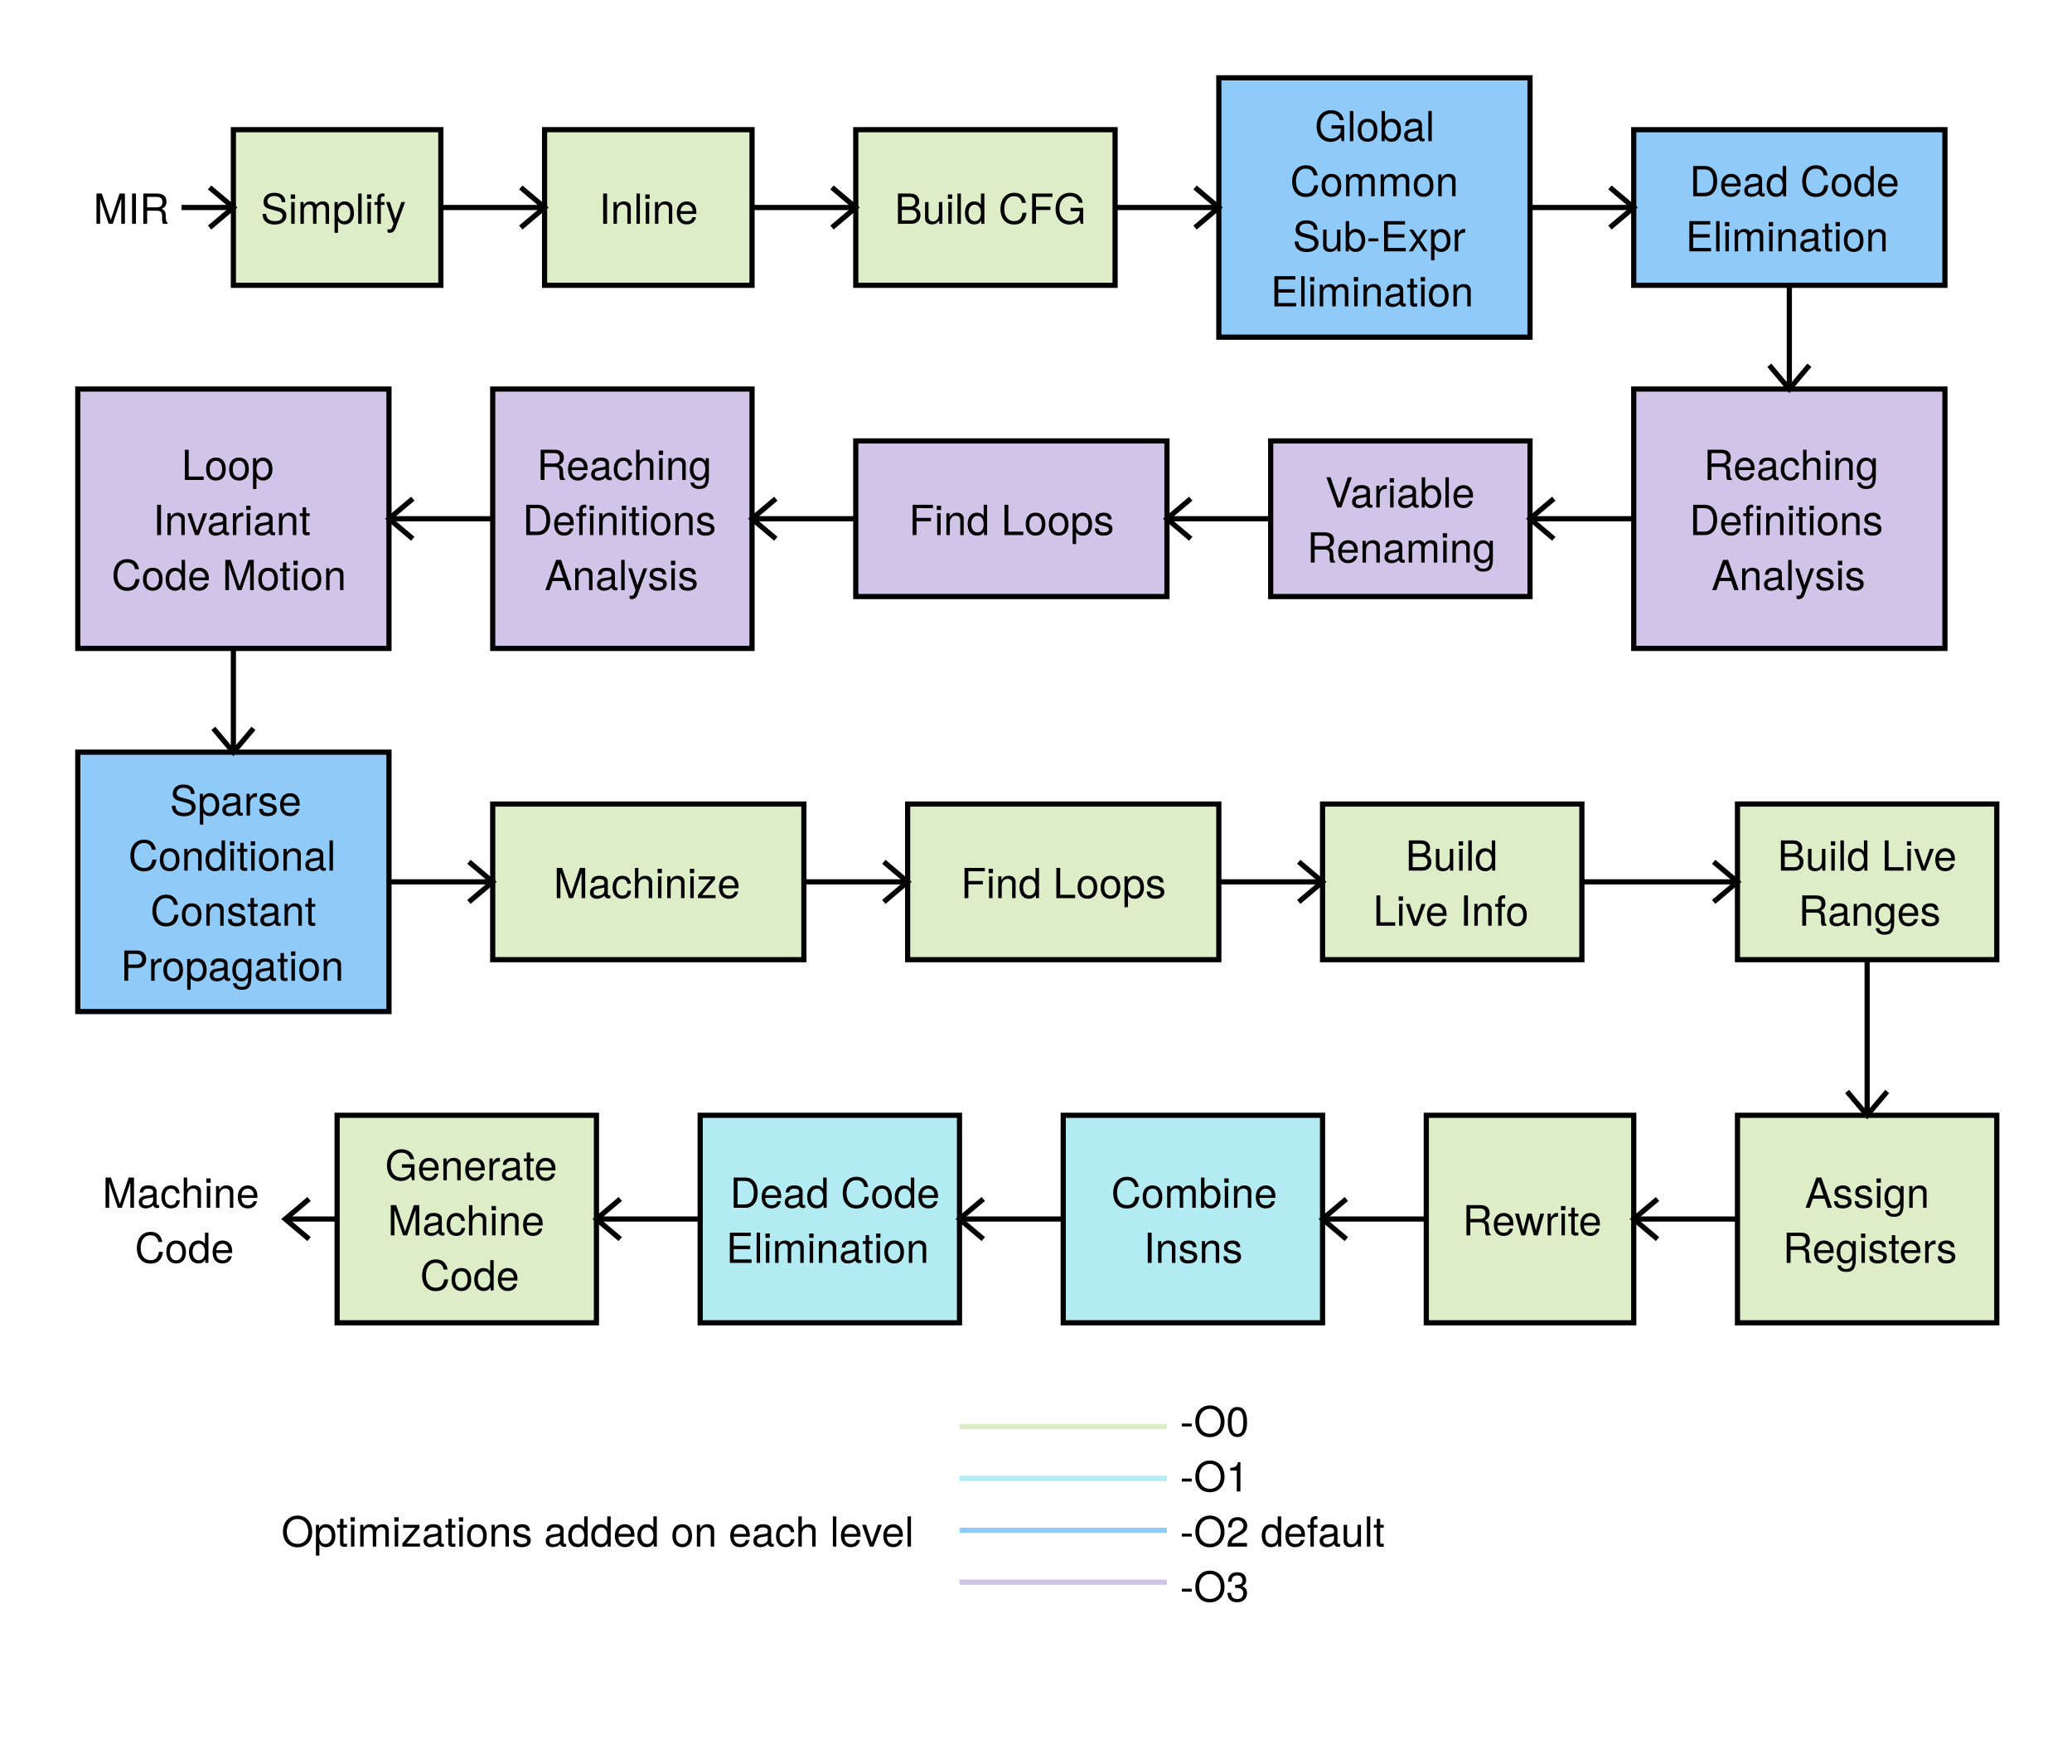
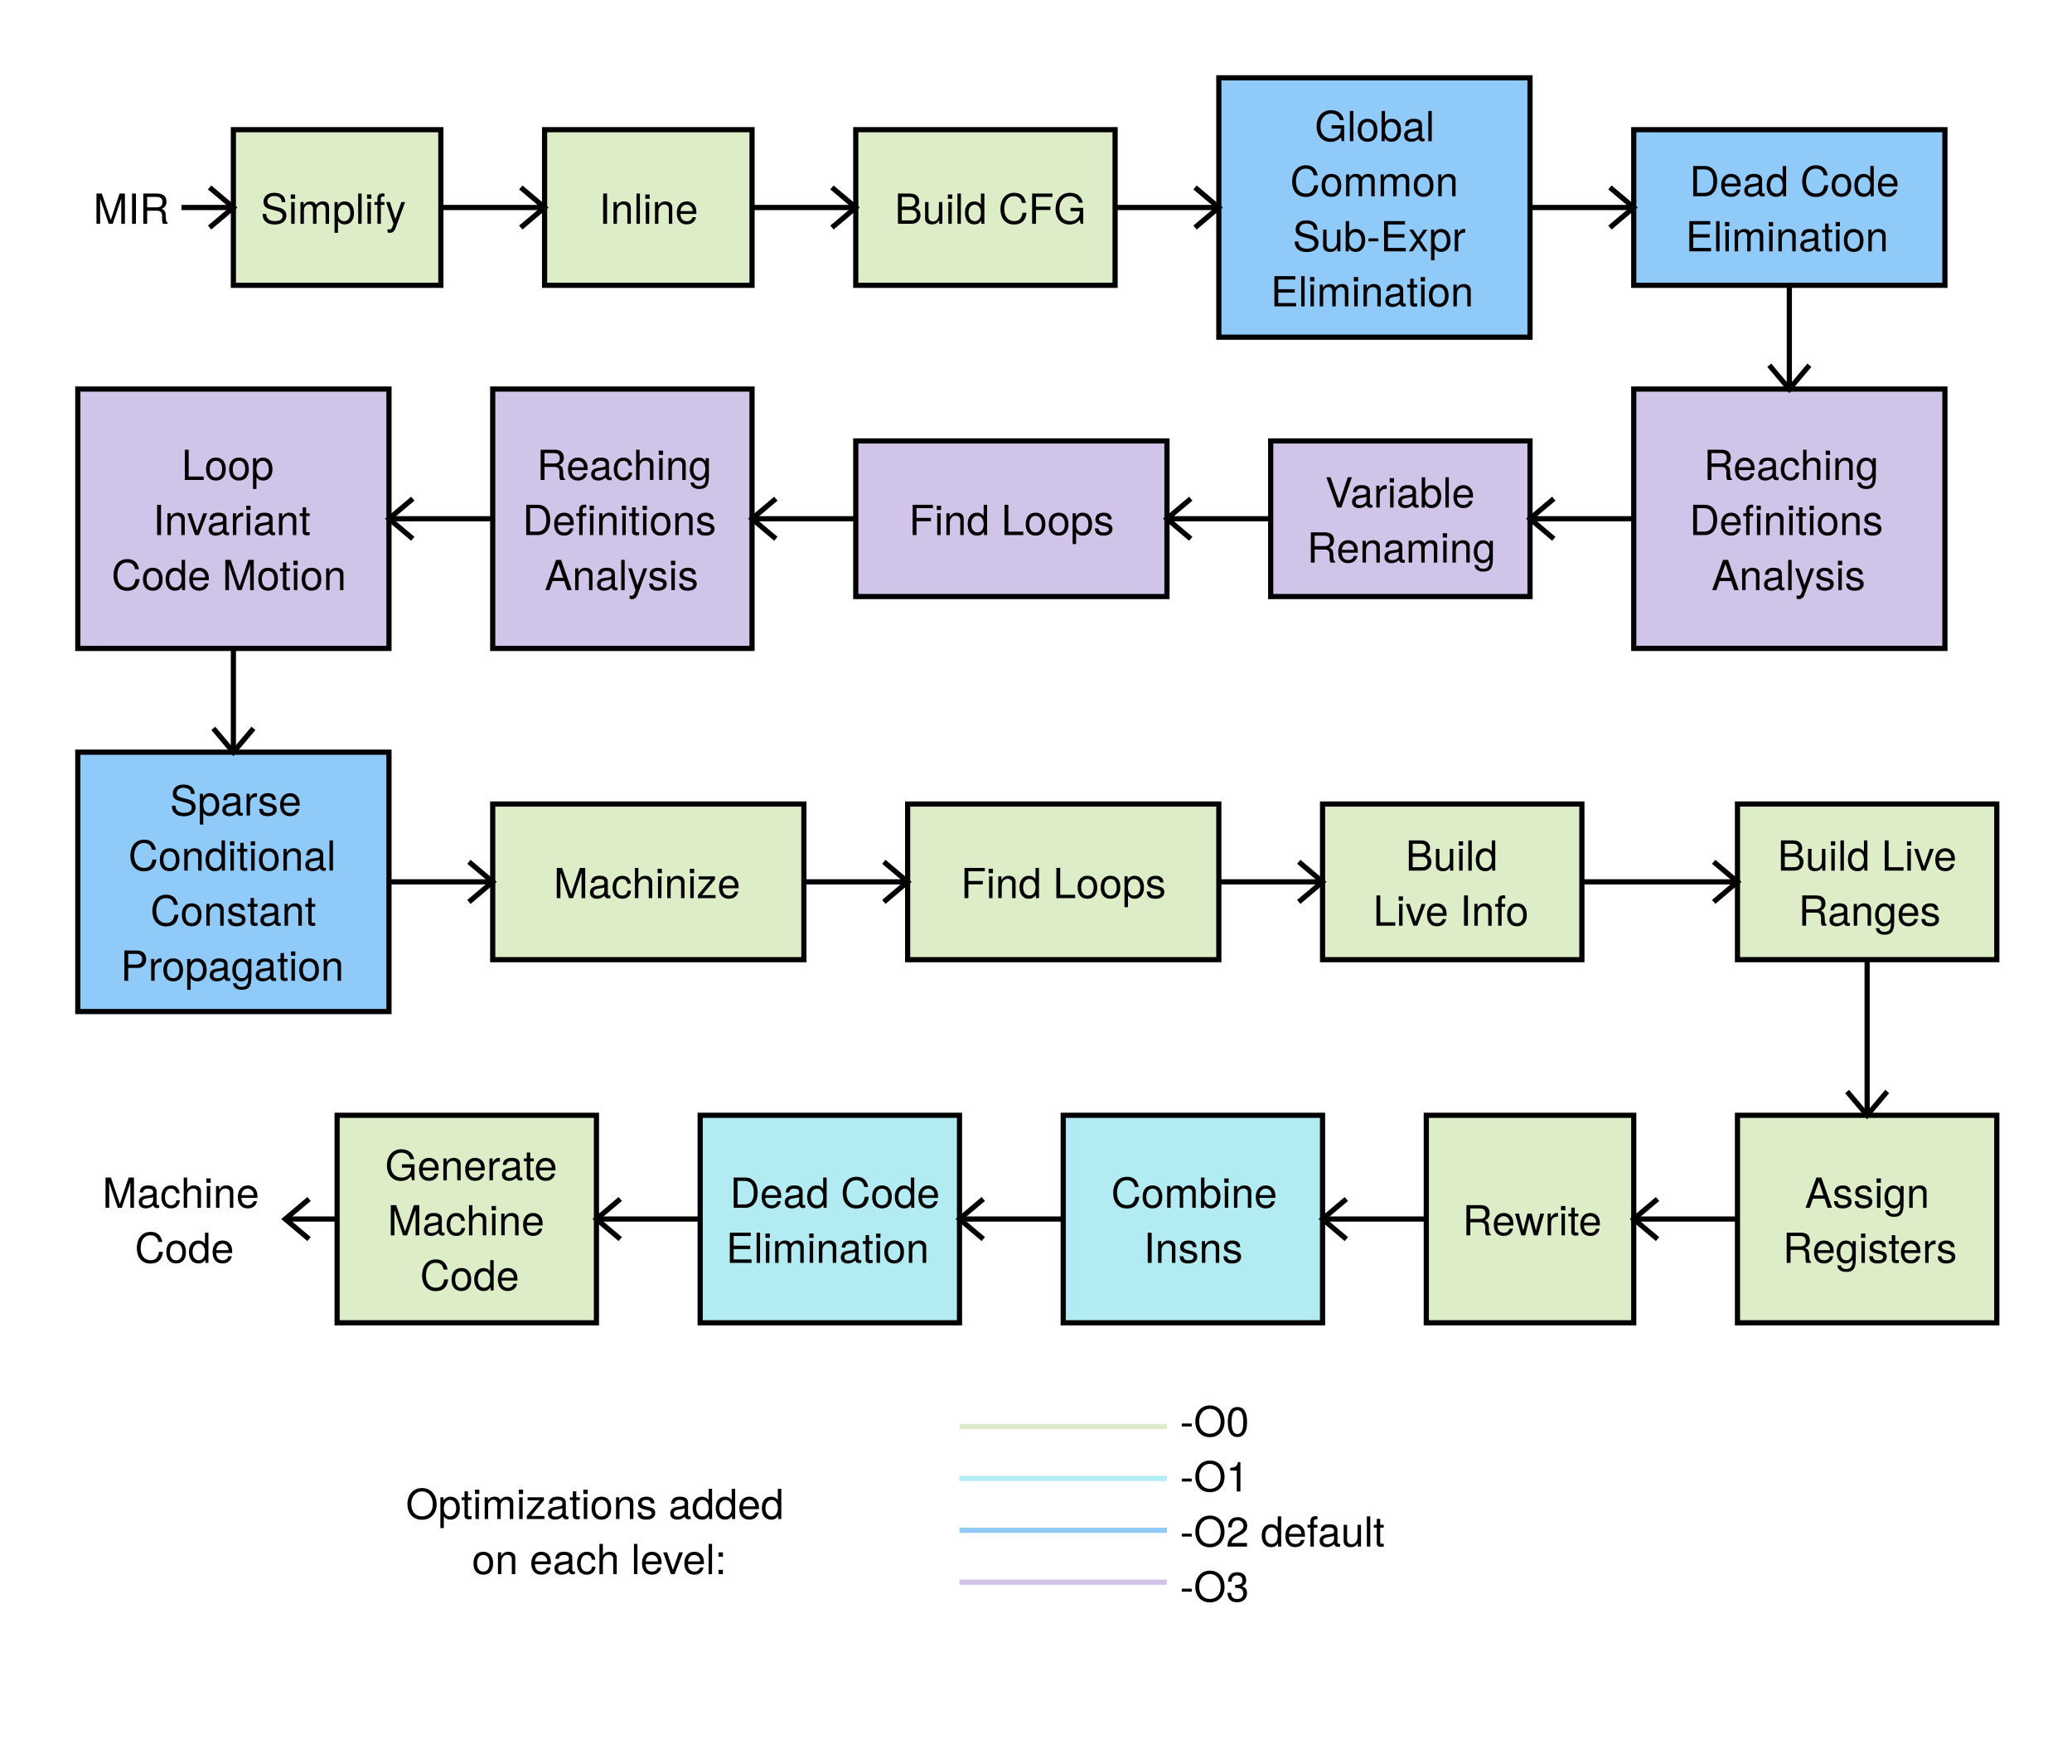
<svg xmlns="http://www.w3.org/2000/svg" width="799.0" height="680.0" viewBox="130.0 70.0 799.0 680.0" version="1.1">
  <rect x="130.0" y="70.0" width="799.0" height="680.0" fill="rgb(255,255,255)" />
-   <g id="s174885842">
-     <polygon id="s174885842" points="340.0,120.0 420.0,120.0 420,180 340.0,180.0 " fill="rgb(220,237,200)" stroke-width="2.0" stroke="rgb(0,0,0)" />
-     <g id="t174885842">
+   <g id="s92839446">
+     <polygon id="s92839446" points="340.0,120.0 420.0,120.0 420,180 340.0,180.0 " fill="rgb(220,237,200)" stroke-width="2.0" stroke="rgb(0,0,0)" />
+     <g id="t92839446">
      <text xml:space="preserve" x="361.0" y="156.281" font-family="Sans,Helvetica" fill="rgb(0,0,0)" font-size="16">Inline</text>
    </g>
  </g>
-   <g id="s155038883">
-     <polygon id="s155038883" points="320.0,380 440,380 440,440.0 320.0,440.0 " fill="rgb(220,237,200)" stroke-width="2.0" stroke="rgb(0,0,0)" />
-     <g id="t155038883">
+   <g id="s106574743">
+     <polygon id="s106574743" points="320.0,380 440,380 440,440.0 320.0,440.0 " fill="rgb(220,237,200)" stroke-width="2.0" stroke="rgb(0,0,0)" />
+     <g id="t106574743">
      <text xml:space="preserve" x="380" y="395.047" font-family="Sans,Helvetica" fill="rgb(0,0,0)" font-size="16" />
      <text xml:space="preserve" x="343.5" y="416.281" font-family="Sans,Helvetica" fill="rgb(0,0,0)" font-size="16">Machinize</text>
      <text xml:space="preserve" x="380" y="437.516" font-family="Sans,Helvetica" fill="rgb(0,0,0)" font-size="16" />
    </g>
  </g>
-   <g id="s90293152">
-     <polygon id="s90293152" points="460,120.0 560.0,120.0 560,180 460,180.0 " fill="rgb(220,237,200)" stroke-width="2.0" stroke="rgb(0,0,0)" />
-     <g id="t90293152">
+   <g id="s233449860">
+     <polygon id="s233449860" points="460,120.0 560.0,120.0 560,180 460,180.0 " fill="rgb(220,237,200)" stroke-width="2.0" stroke="rgb(0,0,0)" />
+     <g id="t233449860">
      <text xml:space="preserve" x="475" y="156.281" font-family="Sans,Helvetica" fill="rgb(0,0,0)" font-size="16">Build CFG</text>
    </g>
  </g>
-   <g id="s33241945">
-     <polygon id="s33241945" points="640.0,380.0 740,380.0 740,440.0 640.0,440.0 " fill="rgb(220,237,200)" stroke-width="2.0" stroke="rgb(0,0,0)" />
-     <g id="t33241945">
+   <g id="s91362669">
+     <polygon id="s91362669" points="640.0,380.0 740,380.0 740,440.0 640.0,440.0 " fill="rgb(220,237,200)" stroke-width="2.0" stroke="rgb(0,0,0)" />
+     <g id="t91362669">
      <text xml:space="preserve" x="672.0" y="405.664" font-family="Sans,Helvetica" fill="rgb(0,0,0)" font-size="16">Build</text>
      <text xml:space="preserve" x="659.5" y="426.898" font-family="Sans,Helvetica" fill="rgb(0,0,0)" font-size="16">Live Info</text>
    </g>
  </g>
-   <g id="s65245982">
-     <polygon id="s65245982" points="800.0,380.0 899.999,380.0 900,440 800.0,440 " fill="rgb(220,237,200)" stroke-width="2.0" stroke="rgb(0,0,0)" />
-     <g id="t65245982">
+   <g id="s57181602">
+     <polygon id="s57181602" points="800.0,380.0 899.999,380.0 900,440 800.0,440 " fill="rgb(220,237,200)" stroke-width="2.0" stroke="rgb(0,0,0)" />
+     <g id="t57181602">
      <text xml:space="preserve" x="815.5" y="405.664" font-family="Sans,Helvetica" fill="rgb(0,0,0)" font-size="16">Build Live</text>
      <text xml:space="preserve" x="823.5" y="426.898" font-family="Sans,Helvetica" fill="rgb(0,0,0)" font-size="16">Ranges</text>
    </g>
  </g>
-   <g id="s99416063">
-     <polygon id="s99416063" points="800.0,500.0 900,500.0 900,580 800.0,580.0 " fill="rgb(220,237,200)" stroke-width="2.0" stroke="rgb(0,0,0)" />
-     <g id="t99416063">
+   <g id="s159674931">
+     <polygon id="s159674931" points="800.0,500.0 900,500.0 900,580 800.0,580.0 " fill="rgb(220,237,200)" stroke-width="2.0" stroke="rgb(0,0,0)" />
+     <g id="t159674931">
      <text xml:space="preserve" x="826" y="535.664" font-family="Sans,Helvetica" fill="rgb(0,0,0)" font-size="16">Assign</text>
      <text xml:space="preserve" x="817.5" y="556.898" font-family="Sans,Helvetica" fill="rgb(0,0,0)" font-size="16">Registers</text>
    </g>
  </g>
-   <g id="s128940492">
-     <polygon id="s128940492" points="680.0,500.0 760,500.0 760,580.0 680.0,580 " fill="rgb(220,237,200)" stroke-width="2.0" stroke="rgb(0,0,0)" />
-     <g id="t128940492">
+   <g id="s245520880">
+     <polygon id="s245520880" points="680.0,500.0 760,500.0 760,580.0 680.0,580 " fill="rgb(220,237,200)" stroke-width="2.0" stroke="rgb(0,0,0)" />
+     <g id="t245520880">
      <text xml:space="preserve" x="694" y="546.281" font-family="Sans,Helvetica" fill="rgb(0,0,0)" font-size="16">Rewrite</text>
    </g>
  </g>
-   <g id="s211498005">
-     <polygon id="s211498005" points="400.0,500 500,500 500,580 400.0,580.0 " fill="rgb(178,235,242)" stroke-width="2.0" stroke="rgb(0,0,0)" />
-     <g id="t211498005">
+   <g id="s36150121">
+     <polygon id="s36150121" points="400.0,500 500,500 500,580 400.0,580.0 " fill="rgb(178,235,242)" stroke-width="2.0" stroke="rgb(0,0,0)" />
+     <g id="t36150121">
      <text xml:space="preserve" x="411.5" y="535.664" font-family="Sans,Helvetica" fill="rgb(0,0,0)" font-size="16">Dead Code</text>
      <text xml:space="preserve" x="410" y="556.898" font-family="Sans,Helvetica" fill="rgb(0,0,0)" font-size="16">Elimination</text>
    </g>
  </g>
-   <g id="s87147306">
-     <polygon id="s87147306" points="260.0,500.0 360,500.0 360,580 260.0,580.0 " fill="rgb(220,237,200)" stroke-width="2.0" stroke="rgb(0,0,0)" />
-     <g id="t87147306">
+   <g id="s141384174">
+     <polygon id="s141384174" points="260.0,500.0 360,500.0 360,580 260.0,580.0 " fill="rgb(220,237,200)" stroke-width="2.0" stroke="rgb(0,0,0)" />
+     <g id="t141384174">
      <text xml:space="preserve" x="278.5" y="525.047" font-family="Sans,Helvetica" fill="rgb(0,0,0)" font-size="16">Generate</text>
      <text xml:space="preserve" x="279.5" y="546.281" font-family="Sans,Helvetica" fill="rgb(0,0,0)" font-size="16">Machine</text>
      <text xml:space="preserve" x="292" y="567.516" font-family="Sans,Helvetica" fill="rgb(0,0,0)" font-size="16">Code</text>
    </g>
  </g>
-   <g id="s203625755">
-     <polygon id="s203625755" points="160.0,120.0 200,120.0 200.0,180.0 160,180 " fill="none" stroke-width="0.0" stroke="rgb(0,0,0)" />
-     <g id="t203625755">
+   <g id="s67763855">
+     <polygon id="s67763855" points="160.0,120.0 200,120.0 200.0,180.0 160,180 " fill="none" stroke-width="0.0" stroke="rgb(0,0,0)" />
+     <g id="t67763855">
      <text xml:space="preserve" x="166.0" y="156.281" font-family="Sans,Helvetica" fill="rgb(0,0,0)" font-size="16">MIR</text>
    </g>
  </g>
-   <g id="s155215544">
-     <polygon id="s155215544" points="160.0,500.0 240.0,500.0 240,580 160.0,580.0 " fill="none" stroke-width="0.0" stroke="rgb(0,0,0)" />
-     <g id="t155215544">
+   <g id="s90907932">
+     <polygon id="s90907932" points="160.0,500.0 240.0,500.0 240,580 160.0,580.0 " fill="none" stroke-width="0.0" stroke="rgb(0,0,0)" />
+     <g id="t90907932">
      <text xml:space="preserve" x="169.5" y="535.664" font-family="Sans,Helvetica" fill="rgb(0,0,0)" font-size="16">Machine</text>
      <text xml:space="preserve" x="182.0" y="556.898" font-family="Sans,Helvetica" fill="rgb(0,0,0)" font-size="16">Code</text>
    </g>
  </g>
-   <g id="s168295569">
-     <polygon id="s168295569" points="600.0,100.0 720,100.0 720,200 600.0,200 " fill="rgb(144,202,249)" stroke-width="2.0" stroke="rgb(0,0,0)" />
-     <g id="t168295569">
+   <g id="s60130597">
+     <polygon id="s60130597" points="600.0,100.0 720,100.0 720,200 600.0,200 " fill="rgb(144,202,249)" stroke-width="2.0" stroke="rgb(0,0,0)" />
+     <g id="t60130597">
      <text xml:space="preserve" x="637" y="124.43" font-family="Sans,Helvetica" fill="rgb(0,0,0)" font-size="16">Global</text>
      <text xml:space="preserve" x="627.5" y="145.664" font-family="Sans,Helvetica" fill="rgb(0,0,0)" font-size="16">Common</text>
      <text xml:space="preserve" x="628.5" y="166.898" font-family="Sans,Helvetica" fill="rgb(0,0,0)" font-size="16">Sub-Expr</text>
      <text xml:space="preserve" x="620" y="188.133" font-family="Sans,Helvetica" fill="rgb(0,0,0)" font-size="16">Elimination</text>
    </g>
  </g>
-   <g id="s226551798">
-     <polygon id="s226551798" points="760.0,120.0 880.0,120.0 880,180.0 760.0,180 " fill="rgb(144,202,249)" stroke-width="2.0" stroke="rgb(0,0,0)" />
-     <g id="t226551798">
+   <g id="s81340154">
+     <polygon id="s81340154" points="760.0,120.0 880.0,120.0 880,180.0 760.0,180 " fill="rgb(144,202,249)" stroke-width="2.0" stroke="rgb(0,0,0)" />
+     <g id="t81340154">
      <text xml:space="preserve" x="781.5" y="145.664" font-family="Sans,Helvetica" fill="rgb(0,0,0)" font-size="16">Dead Code</text>
      <text xml:space="preserve" x="780.0" y="166.898" font-family="Sans,Helvetica" fill="rgb(0,0,0)" font-size="16">Elimination</text>
    </g>
  </g>
-   <g id="s80996343">
-     <polygon id="s80996343" points="160,360.0 280,360.0 280,460 160,460 " fill="rgb(144,202,249)" stroke-width="2.0" stroke="rgb(0,0,0)" />
-     <g id="t80996343">
+   <g id="s162657451">
+     <polygon id="s162657451" points="160,360.0 280,360.0 280,460 160,460 " fill="rgb(144,202,249)" stroke-width="2.0" stroke="rgb(0,0,0)" />
+     <g id="t162657451">
      <text xml:space="preserve" x="195.5" y="384.43" font-family="Sans,Helvetica" fill="rgb(0,0,0)" font-size="16">Sparse</text>
      <text xml:space="preserve" x="179.5" y="405.664" font-family="Sans,Helvetica" fill="rgb(0,0,0)" font-size="16">Conditional</text>
      <text xml:space="preserve" x="188" y="426.899" font-family="Sans,Helvetica" fill="rgb(0,0,0)" font-size="16">Constant</text>
      <text xml:space="preserve" x="176.5" y="448.133" font-family="Sans,Helvetica" fill="rgb(0,0,0)" font-size="16">Propagation</text>
    </g>
  </g>
-   <g id="s250689124">
-     <polygon id="s250689124" points="220,120.0 300.0,120.0 300.0,180.0 220,180 " fill="rgb(220,237,200)" stroke-width="2.0" stroke="rgb(0,0,0)" />
-     <g id="t250689124">
+   <g id="s9664264">
+     <polygon id="s9664264" points="220,120.0 300.0,120.0 300.0,180.0 220,180 " fill="rgb(220,237,200)" stroke-width="2.0" stroke="rgb(0,0,0)" />
+     <g id="t9664264">
      <text xml:space="preserve" x="230.5" y="156.281" font-family="Sans,Helvetica" fill="rgb(0,0,0)" font-size="16">Simplify</text>
    </g>
  </g>
-   <g id="s10408141">
-     <polygon id="s10408141" points="540.0,500.0 640,500.0 640.0,580.0 540.0,580 " fill="rgb(178,235,242)" stroke-width="2.0" stroke="rgb(0,0,0)" />
-     <g id="t10408141">
+   <g id="s87969441">
+     <polygon id="s87969441" points="540.0,500.0 640,500.0 640.0,580.0 540.0,580 " fill="rgb(178,235,242)" stroke-width="2.0" stroke="rgb(0,0,0)" />
+     <g id="t87969441">
      <text xml:space="preserve" x="558.5" y="535.664" font-family="Sans,Helvetica" fill="rgb(0,0,0)" font-size="16">Combine</text>
      <text xml:space="preserve" x="571.0" y="556.898" font-family="Sans,Helvetica" fill="rgb(0,0,0)" font-size="16">Insns</text>
    </g>
  </g>
-   <g id="s46894466">
-     <polygon id="s46894466" points="760.0,220.0 879.999,220.0 880.0,320 760.0,320.0 " fill="rgb(209,196,233)" stroke-width="2.0" stroke="rgb(0,0,0)" />
-     <g id="t46894466">
+   <g id="s151173318">
+     <polygon id="s151173318" points="760.0,220.0 879.999,220.0 880.0,320 760.0,320.0 " fill="rgb(209,196,233)" stroke-width="2.0" stroke="rgb(0,0,0)" />
+     <g id="t151173318">
      <text xml:space="preserve" x="787.0" y="255.047" font-family="Sans,Helvetica" fill="rgb(0,0,0)" font-size="16">Reaching</text>
      <text xml:space="preserve" x="781.5" y="276.281" font-family="Sans,Helvetica" fill="rgb(0,0,0)" font-size="16">Definitions</text>
      <text xml:space="preserve" x="790.0" y="297.516" font-family="Sans,Helvetica" fill="rgb(0,0,0)" font-size="16">Analysis</text>
    </g>
  </g>
-   <g id="s173345939">
-     <polygon id="s173345939" points="620.0,240.0 720,240.0 720.0,300.0 620.0,300.0 " fill="rgb(209,196,233)" stroke-width="2.0" stroke="rgb(0,0,0)" />
-     <g id="t173345939">
+   <g id="s161034375">
+     <polygon id="s161034375" points="620.0,240.0 720,240.0 720.0,300.0 620.0,300.0 " fill="rgb(209,196,233)" stroke-width="2.0" stroke="rgb(0,0,0)" />
+     <g id="t161034375">
      <text xml:space="preserve" x="641.0" y="265.664" font-family="Sans,Helvetica" fill="rgb(0,0,0)" font-size="16">Variable</text>
      <text xml:space="preserve" x="634.0" y="286.898" font-family="Sans,Helvetica" fill="rgb(0,0,0)" font-size="16">Renaming</text>
    </g>
  </g>
-   <g id="s213734608">
-     <polygon id="s213734608" points="460.0,240.0 580,240.0 580,300.0 460.0,300 " fill="rgb(209,196,233)" stroke-width="2.0" stroke="rgb(0,0,0)" />
-     <g id="t213734608">
+   <g id="s40696756">
+     <polygon id="s40696756" points="460.0,240.0 580,240.0 580,300.0 460.0,300 " fill="rgb(209,196,233)" stroke-width="2.0" stroke="rgb(0,0,0)" />
+     <g id="t40696756">
      <text xml:space="preserve" x="480.5" y="276.281" font-family="Sans,Helvetica" fill="rgb(0,0,0)" font-size="16">Find Loops</text>
    </g>
  </g>
-   <g id="s89435337">
-     <polygon id="s89435337" points="320.0,220.0 420,220.0 420.0,320.0 320.0,320 " fill="rgb(209,196,233)" stroke-width="2.0" stroke="rgb(0,0,0)" />
-     <g id="t89435337">
+   <g id="s240137181">
+     <polygon id="s240137181" points="320.0,220.0 420,220.0 420.0,320.0 320.0,320 " fill="rgb(209,196,233)" stroke-width="2.0" stroke="rgb(0,0,0)" />
+     <g id="t240137181">
      <text xml:space="preserve" x="337.0" y="255.047" font-family="Sans,Helvetica" fill="rgb(0,0,0)" font-size="16">Reaching</text>
      <text xml:space="preserve" x="331.5" y="276.281" font-family="Sans,Helvetica" fill="rgb(0,0,0)" font-size="16">Definitions</text>
      <text xml:space="preserve" x="340.0" y="297.516" font-family="Sans,Helvetica" fill="rgb(0,0,0)" font-size="16">Analysis</text>
    </g>
  </g>
-   <g id="s237567950">
-     <polygon id="s237567950" points="160,220.0 280,220.0 280.0,320.0 160,320 " fill="rgb(209,196,233)" stroke-width="2.0" stroke="rgb(0,0,0)" />
-     <g id="t237567950">
+   <g id="s31562578">
+     <polygon id="s31562578" points="160,220.0 280,220.0 280.0,320.0 160,320 " fill="rgb(209,196,233)" stroke-width="2.0" stroke="rgb(0,0,0)" />
+     <g id="t31562578">
      <text xml:space="preserve" x="200.0" y="255.047" font-family="Sans,Helvetica" fill="rgb(0,0,0)" font-size="16">Loop </text>
      <text xml:space="preserve" x="189.0" y="276.281" font-family="Sans,Helvetica" fill="rgb(0,0,0)" font-size="16">Invariant</text>
      <text xml:space="preserve" x="173.0" y="297.516" font-family="Sans,Helvetica" fill="rgb(0,0,0)" font-size="16">Code Motion </text>
    </g>
  </g>
-   <g id="s213507823">
-     <polygon id="s213507823" points="480,380.0 600,380.0 600,440 480,440.0 " fill="rgb(220,237,200)" stroke-width="2.0" stroke="rgb(0,0,0)" />
-     <g id="t213507823">
+   <g id="s231624227">
+     <polygon id="s231624227" points="480,380.0 600,380.0 600,440 480,440.0 " fill="rgb(220,237,200)" stroke-width="2.0" stroke="rgb(0,0,0)" />
+     <g id="t231624227">
      <text xml:space="preserve" x="500.5" y="416.281" font-family="Sans,Helvetica" fill="rgb(0,0,0)" font-size="16">Find Loops</text>
    </g>
  </g>
-   <g id="s44964249">
-     <polygon id="s44964249" points="580.0,600.0 719.998,600.0 720.0,719.993 580.0,720.0 " fill="none" stroke-width="0.0" stroke="rgb(0,0,0)" />
-     <g id="t44964249">
+   <g id="s246947616">
+     <polygon id="s246947616" points="580.0,600.0 719.998,600.0 720.0,719.993 580.0,720.0 " fill="none" stroke-width="0.0" stroke="rgb(0,0,0)" />
+     <g id="t246947616">
      <text xml:space="preserve" x="585.0" y="623.812" font-family="Sans,Helvetica" fill="rgb(0,0,0)" font-size="16">-O0</text>
      <text xml:space="preserve" x="585.0" y="645.047" font-family="Sans,Helvetica" fill="rgb(0,0,0)" font-size="16">-O1</text>
      <text xml:space="preserve" x="585.0" y="666.281" font-family="Sans,Helvetica" fill="rgb(0,0,0)" font-size="16">-O2 default</text>
      <text xml:space="preserve" x="585.0" y="687.516" font-family="Sans,Helvetica" fill="rgb(0,0,0)" font-size="16">-O3</text>
      <text xml:space="preserve" x="585.0" y="708.75" font-family="Sans,Helvetica" fill="rgb(0,0,0)" font-size="16" />
    </g>
  </g>
-   <g id="s103398515">
-     <polygon id="s103398515" points="220,600.0 499.995,600.0 500,720 220,720.0 " fill="none" stroke-width="0.0" stroke="rgb(0,0,0)" />
-     <g id="t103398515">
-       <text xml:space="preserve" x="238.5" y="666.281" font-family="Sans,Helvetica" fill="rgb(0,0,0)" font-size="16">Optimizations added on each level</text>
-     </g>
-   </g>
-   <g id="la149614076">
-     <path id="s149614076" d="M 300.0,150.0 340.0,150.0 " fill="none" stroke-width="2.0" stroke="rgb(0,0,0)" />
-     <path id="s28688031" d="M 330.822,157.731 340.0,150.0 330.822,142.269 " fill="none" stroke-width="2.0" stroke="rgb(0,0,0)" />
-     <g id="t149614076">
+   <g id="s10563801">
+     <polygon id="s10563801" points="220,600.0 499.995,600.0 500,720 220,720.0 " fill="none" stroke-width="0.0" stroke="rgb(0,0,0)" />
+     <g id="t10563801">
+       <text xml:space="preserve" x="286.5" y="655.664" font-family="Sans,Helvetica" fill="rgb(0,0,0)" font-size="16">Optimizations added</text>
+       <text xml:space="preserve" x="312" y="676.898" font-family="Sans,Helvetica" fill="rgb(0,0,0)" font-size="16">on each level:</text>
+     </g>
+   </g>
+   <g id="la39459486">
+     <path id="s39459486" d="M 300.0,150.0 340.0,150.0 " fill="none" stroke-width="2.0" stroke="rgb(0,0,0)" />
+     <path id="s17347169" d="M 330.822,157.731 340.0,150.0 330.822,142.269 " fill="none" stroke-width="2.0" stroke="rgb(0,0,0)" />
+     <g id="t39459486">
      <text xml:space="preserve" x="320.0" y="142.206" font-family="Sans,Helvetica" fill="rgb(0,0,0)" font-size="14" />
    </g>
  </g>
-   <g id="la225594501">
-     <path id="s225594501" d="M 720,150 760.0,150 " fill="none" stroke-width="2.0" stroke="rgb(0,0,0)" />
-     <path id="s179366837" d="M 750.822,157.731 760.0,150 750.822,142.269 " fill="none" stroke-width="2.0" stroke="rgb(0,0,0)" />
-     <g id="t225594501">
+   <g id="la145598847">
+     <path id="s145598847" d="M 720,150 760.0,150 " fill="none" stroke-width="2.0" stroke="rgb(0,0,0)" />
+     <path id="s253598279" d="M 750.822,157.731 760.0,150 750.822,142.269 " fill="none" stroke-width="2.0" stroke="rgb(0,0,0)" />
+     <g id="t145598847">
      <text xml:space="preserve" x="740.0" y="142.206" font-family="Sans,Helvetica" fill="rgb(0,0,0)" font-size="14" />
    </g>
  </g>
-   <g id="la14240474">
-     <path id="s14240474" d="M 200,150.0 200.0,150.0 200.0,150 220,150 " fill="none" stroke-width="2.0" stroke="rgb(0,0,0)" />
-     <path id="s136557130" d="M 210.822,157.731 220,150 210.822,142.269 " fill="none" stroke-width="2.0" stroke="rgb(0,0,0)" />
-     <g id="t14240474">
+   <g id="la47189324">
+     <path id="s47189324" d="M 200,150.0 200.0,150.0 200.0,150 220,150 " fill="none" stroke-width="2.0" stroke="rgb(0,0,0)" />
+     <path id="s243696244" d="M 210.822,157.731 220,150 210.822,142.269 " fill="none" stroke-width="2.0" stroke="rgb(0,0,0)" />
+     <g id="t47189324">
      <text xml:space="preserve" x="210" y="142.206" font-family="Sans,Helvetica" fill="rgb(0,0,0)" font-size="14" />
    </g>
  </g>
-   <g id="la267352843">
-     <path id="s267352843" d="M 560,150 600.0,150 " fill="none" stroke-width="2.0" stroke="rgb(0,0,0)" />
-     <path id="s113354171" d="M 590.822,157.731 600.0,150 590.822,142.269 " fill="none" stroke-width="2.0" stroke="rgb(0,0,0)" />
-     <g id="t267352843">
+   <g id="la191562133">
+     <path id="s191562133" d="M 560,150 600.0,150 " fill="none" stroke-width="2.0" stroke="rgb(0,0,0)" />
+     <path id="s79500189" d="M 590.822,157.731 600.0,150 590.822,142.269 " fill="none" stroke-width="2.0" stroke="rgb(0,0,0)" />
+     <g id="t191562133">
      <text xml:space="preserve" x="580.0" y="142.206" font-family="Sans,Helvetica" fill="rgb(0,0,0)" font-size="14" />
    </g>
  </g>
-   <g id="la100068840">
-     <path id="s100068840" d="M 420,150 460,150.0 " fill="none" stroke-width="2.0" stroke="rgb(0,0,0)" />
-     <path id="s177519320" d="M 450.822,157.731 460,150.0 450.822,142.269 " fill="none" stroke-width="2.0" stroke="rgb(0,0,0)" />
-     <g id="t100068840">
+   <g id="la88687274">
+     <path id="s88687274" d="M 420,150 460,150.0 " fill="none" stroke-width="2.0" stroke="rgb(0,0,0)" />
+     <path id="s149512210" d="M 450.822,157.731 460,150.0 450.822,142.269 " fill="none" stroke-width="2.0" stroke="rgb(0,0,0)" />
+     <g id="t88687274">
      <text xml:space="preserve" x="440" y="141.664" font-family="Sans,Helvetica" fill="rgb(0,0,0)" font-size="16" />
    </g>
  </g>
-   <g id="la1059841">
-     <path id="s1059841" d="M 720,270.0 760.0,270 " fill="none" stroke-width="2.0" stroke="rgb(0,0,0)" />
-     <path id="s223448625" d="M 729.178,262.269 720,270.0 729.178,277.731 " fill="none" stroke-width="2.0" stroke="rgb(0,0,0)" />
-     <g id="t1059841">
+   <g id="la201154203">
+     <path id="s201154203" d="M 720,270.0 760.0,270 " fill="none" stroke-width="2.0" stroke="rgb(0,0,0)" />
+     <path id="s110072803" d="M 729.178,262.269 720,270.0 729.178,277.731 " fill="none" stroke-width="2.0" stroke="rgb(0,0,0)" />
+     <g id="t201154203">
      <text xml:space="preserve" x="740" y="261.664" font-family="Sans,Helvetica" fill="rgb(0,0,0)" font-size="16" />
    </g>
  </g>
-   <g id="la236010150">
-     <path id="s236010150" d="M 580,270.0 620.0,270.0 " fill="none" stroke-width="2.0" stroke="rgb(0,0,0)" />
-     <path id="s267561238" d="M 589.178,262.269 580,270.0 589.178,277.731 " fill="none" stroke-width="2.0" stroke="rgb(0,0,0)" />
-     <g id="t236010150">
+   <g id="la76984888">
+     <path id="s76984888" d="M 580,270.0 620.0,270.0 " fill="none" stroke-width="2.0" stroke="rgb(0,0,0)" />
+     <path id="s247681504" d="M 589.178,262.269 580,270.0 589.178,277.731 " fill="none" stroke-width="2.0" stroke="rgb(0,0,0)" />
+     <g id="t76984888">
      <text xml:space="preserve" x="600" y="261.664" font-family="Sans,Helvetica" fill="rgb(0,0,0)" font-size="16" />
    </g>
  </g>
-   <g id="la261668071">
-     <path id="s261668071" d="M 420.0,270.0 460.0,270 " fill="none" stroke-width="2.0" stroke="rgb(0,0,0)" />
-     <path id="s115008151" d="M 429.178,262.269 420.0,270.0 429.178,277.731 " fill="none" stroke-width="2.0" stroke="rgb(0,0,0)" />
-     <g id="t261668071">
+   <g id="la231154193">
+     <path id="s231154193" d="M 420.0,270.0 460.0,270 " fill="none" stroke-width="2.0" stroke="rgb(0,0,0)" />
+     <path id="s257707161" d="M 429.178,262.269 420.0,270.0 429.178,277.731 " fill="none" stroke-width="2.0" stroke="rgb(0,0,0)" />
+     <g id="t231154193">
      <text xml:space="preserve" x="440.0" y="261.664" font-family="Sans,Helvetica" fill="rgb(0,0,0)" font-size="16" />
    </g>
  </g>
-   <g id="la255918228">
-     <path id="s255918228" d="M 320.0,270 280,270.0 " fill="none" stroke-width="2.0" stroke="rgb(0,0,0)" />
-     <path id="s67546244" d="M 289.178,262.269 280,270.0 289.178,277.731 " fill="none" stroke-width="2.0" stroke="rgb(0,0,0)" />
-     <g id="t255918228">
+   <g id="la72408950">
+     <path id="s72408950" d="M 320.0,270 280,270.0 " fill="none" stroke-width="2.0" stroke="rgb(0,0,0)" />
+     <path id="s16345950" d="M 289.178,262.269 280,270.0 289.178,277.731 " fill="none" stroke-width="2.0" stroke="rgb(0,0,0)" />
+     <g id="t72408950">
      <text xml:space="preserve" x="300.0" y="261.664" font-family="Sans,Helvetica" fill="rgb(0,0,0)" font-size="16" />
    </g>
  </g>
-   <g id="la55740221">
-     <path id="s55740221" d="M 820,180 819.999,220.0 " fill="none" stroke-width="2.0" stroke="rgb(0,0,0)" />
-     <path id="s25156717" d="M 812.269,210.822 819.999,220.0 827.73,210.822 " fill="none" stroke-width="2.0" stroke="rgb(0,0,0)" />
-     <g id="t55740221">
+   <g id="la97077623">
+     <path id="s97077623" d="M 820,180 819.999,220.0 " fill="none" stroke-width="2.0" stroke="rgb(0,0,0)" />
+     <path id="s27102015" d="M 812.269,210.822 819.999,220.0 827.73,210.822 " fill="none" stroke-width="2.0" stroke="rgb(0,0,0)" />
+     <g id="t97077623">
      <text xml:space="preserve" x="824" y="206.281" font-family="Sans,Helvetica" fill="rgb(0,0,0)" font-size="16" />
    </g>
  </g>
-   <g id="la92691250">
-     <path id="s92691250" d="M 220.0,320 220,360.0 " fill="none" stroke-width="2.0" stroke="rgb(0,0,0)" />
-     <path id="s31998114" d="M 212.269,350.822 220,360.0 227.731,350.822 " fill="none" stroke-width="2.0" stroke="rgb(0,0,0)" />
-     <g id="t92691250">
+   <g id="la69253604">
+     <path id="s69253604" d="M 220.0,320 220,360.0 " fill="none" stroke-width="2.0" stroke="rgb(0,0,0)" />
+     <path id="s37465100" d="M 212.269,350.822 220,360.0 227.731,350.822 " fill="none" stroke-width="2.0" stroke="rgb(0,0,0)" />
+     <g id="t69253604">
      <text xml:space="preserve" x="224" y="346.281" font-family="Sans,Helvetica" fill="rgb(0,0,0)" font-size="16" />
    </g>
  </g>
-   <g id="la78266499">
-     <path id="s78266499" d="M 740,410.0 800.0,410 " fill="none" stroke-width="2.0" stroke="rgb(0,0,0)" />
-     <path id="s48304435" d="M 790.822,417.731 800.0,410 790.822,402.269 " fill="none" stroke-width="2.0" stroke="rgb(0,0,0)" />
-     <g id="t78266499">
+   <g id="la82497101">
+     <path id="s82497101" d="M 740,410.0 800.0,410 " fill="none" stroke-width="2.0" stroke="rgb(0,0,0)" />
+     <path id="s253499733" d="M 790.822,417.731 800.0,410 790.822,402.269 " fill="none" stroke-width="2.0" stroke="rgb(0,0,0)" />
+     <g id="t82497101">
      <text xml:space="preserve" x="770" y="401.664" font-family="Sans,Helvetica" fill="rgb(0,0,0)" font-size="16" />
    </g>
  </g>
-   <g id="la74945024">
-     <path id="s74945024" d="M 850,440 850,500.0 " fill="none" stroke-width="2.0" stroke="rgb(0,0,0)" />
-     <path id="s226757872" d="M 842.269,490.822 850,500.0 857.731,490.822 " fill="none" stroke-width="2.0" stroke="rgb(0,0,0)" />
-     <g id="t74945024">
+   <g id="la258178306">
+     <path id="s258178306" d="M 850,440 850,500.0 " fill="none" stroke-width="2.0" stroke="rgb(0,0,0)" />
+     <path id="s191684458" d="M 842.269,490.822 850,500.0 857.731,490.822 " fill="none" stroke-width="2.0" stroke="rgb(0,0,0)" />
+     <g id="t258178306">
      <text xml:space="preserve" x="854" y="476.281" font-family="Sans,Helvetica" fill="rgb(0,0,0)" font-size="16" />
    </g>
  </g>
-   <g id="la23419449">
-     <path id="s23419449" d="M 760,540.0 800.0,540.0 " fill="none" stroke-width="2.0" stroke="rgb(0,0,0)" />
-     <path id="s248173161" d="M 769.178,532.269 760,540.0 769.178,547.731 " fill="none" stroke-width="2.0" stroke="rgb(0,0,0)" />
-     <g id="t23419449">
+   <g id="la251594259">
+     <path id="s251594259" d="M 760,540.0 800.0,540.0 " fill="none" stroke-width="2.0" stroke="rgb(0,0,0)" />
+     <path id="s258579547" d="M 769.178,532.269 760,540.0 769.178,547.731 " fill="none" stroke-width="2.0" stroke="rgb(0,0,0)" />
+     <g id="t251594259">
      <text xml:space="preserve" x="780" y="531.664" font-family="Sans,Helvetica" fill="rgb(0,0,0)" font-size="16" />
    </g>
  </g>
-   <g id="la180025470">
-     <path id="s180025470" d="M 500,540 540.0,540 " fill="none" stroke-width="2.0" stroke="rgb(0,0,0)" />
-     <path id="s246269166" d="M 509.178,532.269 500,540 509.178,547.73 " fill="none" stroke-width="2.0" stroke="rgb(0,0,0)" />
-     <g id="t180025470">
+   <g id="la203526224">
+     <path id="s203526224" d="M 500,540 540.0,540 " fill="none" stroke-width="2.0" stroke="rgb(0,0,0)" />
+     <path id="s117275896" d="M 509.178,532.269 500,540 509.178,547.73 " fill="none" stroke-width="2.0" stroke="rgb(0,0,0)" />
+     <g id="t203526224">
      <text xml:space="preserve" x="520.0" y="531.664" font-family="Sans,Helvetica" fill="rgb(0,0,0)" font-size="16" />
    </g>
  </g>
-   <g id="la147218911">
-     <path id="s147218911" d="M 640,540.0 680.0,540 " fill="none" stroke-width="2.0" stroke="rgb(0,0,0)" />
-     <path id="s1150351" d="M 649.178,532.269 640,540.0 649.178,547.731 " fill="none" stroke-width="2.0" stroke="rgb(0,0,0)" />
-     <g id="t147218911">
+   <g id="la35848777">
+     <path id="s35848777" d="M 640,540.0 680.0,540 " fill="none" stroke-width="2.0" stroke="rgb(0,0,0)" />
+     <path id="s97646033" d="M 649.178,532.269 640,540.0 649.178,547.731 " fill="none" stroke-width="2.0" stroke="rgb(0,0,0)" />
+     <g id="t35848777">
      <text xml:space="preserve" x="660" y="531.664" font-family="Sans,Helvetica" fill="rgb(0,0,0)" font-size="16" />
    </g>
  </g>
-   <g id="la264490540">
-     <path id="s264490540" d="M 360,540 400.0,540.0 " fill="none" stroke-width="2.0" stroke="rgb(0,0,0)" />
-     <path id="s204802076" d="M 369.178,532.269 360,540 369.178,547.731 " fill="none" stroke-width="2.0" stroke="rgb(0,0,0)" />
-     <g id="t264490540">
+   <g id="la17852238">
+     <path id="s17852238" d="M 360,540 400.0,540.0 " fill="none" stroke-width="2.0" stroke="rgb(0,0,0)" />
+     <path id="s66160694" d="M 369.178,532.269 360,540 369.178,547.731 " fill="none" stroke-width="2.0" stroke="rgb(0,0,0)" />
+     <g id="t17852238">
      <text xml:space="preserve" x="380" y="531.664" font-family="Sans,Helvetica" fill="rgb(0,0,0)" font-size="16" />
    </g>
  </g>
-   <g id="la20472053">
-     <path id="s20472053" d="M 240,540 260.0,540.0 " fill="none" stroke-width="2.0" stroke="rgb(0,0,0)" />
-     <path id="s213199909" d="M 249.178,532.269 240,540 249.178,547.731 " fill="none" stroke-width="2.0" stroke="rgb(0,0,0)" />
-     <g id="t20472053">
+   <g id="la130674799">
+     <path id="s130674799" d="M 240,540 260.0,540.0 " fill="none" stroke-width="2.0" stroke="rgb(0,0,0)" />
+     <path id="s85697335" d="M 249.178,532.269 240,540 249.178,547.731 " fill="none" stroke-width="2.0" stroke="rgb(0,0,0)" />
+     <g id="t130674799">
      <text xml:space="preserve" x="250" y="531.664" font-family="Sans,Helvetica" fill="rgb(0,0,0)" font-size="16" />
    </g>
  </g>
-   <g id="la84549258">
-     <path id="s84549258" d="M 440,410.0 480,410.0 " fill="none" stroke-width="2.0" stroke="rgb(0,0,0)" />
-     <path id="s104153594" d="M 470.822,417.731 480,410.0 470.822,402.269 " fill="none" stroke-width="2.0" stroke="rgb(0,0,0)" />
-     <g id="t84549258">
+   <g id="la219636092">
+     <path id="s219636092" d="M 440,410.0 480,410.0 " fill="none" stroke-width="2.0" stroke="rgb(0,0,0)" />
+     <path id="s201945252" d="M 470.822,417.731 480,410.0 470.822,402.269 " fill="none" stroke-width="2.0" stroke="rgb(0,0,0)" />
+     <g id="t219636092">
      <text xml:space="preserve" x="460.0" y="401.664" font-family="Sans,Helvetica" fill="rgb(0,0,0)" font-size="16" />
    </g>
  </g>
-   <g id="la56179963">
-     <path id="s56179963" d="M 600,410 640.0,410.0 " fill="none" stroke-width="2.0" stroke="rgb(0,0,0)" />
-     <path id="s2323371" d="M 630.822,417.731 640.0,410.0 630.822,402.269 " fill="none" stroke-width="2.0" stroke="rgb(0,0,0)" />
-     <g id="t56179963">
+   <g id="la76577285">
+     <path id="s76577285" d="M 600,410 640.0,410.0 " fill="none" stroke-width="2.0" stroke="rgb(0,0,0)" />
+     <path id="s53419533" d="M 630.822,417.731 640.0,410.0 630.822,402.269 " fill="none" stroke-width="2.0" stroke="rgb(0,0,0)" />
+     <g id="t76577285">
      <text xml:space="preserve" x="620" y="401.664" font-family="Sans,Helvetica" fill="rgb(0,0,0)" font-size="16" />
    </g>
  </g>
-   <g id="la45457688">
-     <path id="s45457688" d="M 280,410 320.0,410.0 " fill="none" stroke-width="2.0" stroke="rgb(0,0,0)" />
-     <path id="s228100616" d="M 310.822,417.731 320.0,410.0 310.822,402.269 " fill="none" stroke-width="2.0" stroke="rgb(0,0,0)" />
-     <g id="t45457688">
+   <g id="la193964634">
+     <path id="s193964634" d="M 280,410 320.0,410.0 " fill="none" stroke-width="2.0" stroke="rgb(0,0,0)" />
+     <path id="s21361090" d="M 310.822,417.731 320.0,410.0 310.822,402.269 " fill="none" stroke-width="2.0" stroke="rgb(0,0,0)" />
+     <g id="t193964634">
      <text xml:space="preserve" x="300" y="401.664" font-family="Sans,Helvetica" fill="rgb(0,0,0)" font-size="16" />
    </g>
  </g>
-   <g id="la66842766">
-     <path id="s66842766" d="M 499.998,660 580.0,660.0 " fill="none" stroke-width="2.0" stroke="rgb(144,202,249)" />
-   </g>
-   <g id="la56586835">
-     <path id="s56586835" d="M 499.998,680 580.0,680.0 " fill="none" stroke-width="2.0" stroke="rgb(209,196,233)" />
-   </g>
-   <g id="la61548432">
-     <path id="s61548432" d="M 499.997,640 580.0,640.0 " fill="none" stroke-width="2.0" stroke="rgb(178,235,242)" />
-   </g>
-   <g id="la256764041">
-     <path id="s256764041" d="M 499.996,620 580.0,620.0 " fill="none" stroke-width="2.0" stroke="rgb(220,237,200)" />
+   <g id="la229581963">
+     <path id="s229581963" d="M 499.998,660 580.0,660.0 " fill="none" stroke-width="2.0" stroke="rgb(144,202,249)" />
+     <g id="t229581963">
+       <text xml:space="preserve" x="539.999" y="651.664" font-family="Sans,Helvetica" fill="rgb(0,0,0)" font-size="16" />
+     </g>
+   </g>
+   <g id="la255269224">
+     <path id="s255269224" d="M 499.998,680 580.0,680.0 " fill="none" stroke-width="2.0" stroke="rgb(209,196,233)" />
+     <g id="t255269224">
+       <text xml:space="preserve" x="539.999" y="671.664" font-family="Sans,Helvetica" fill="rgb(0,0,0)" font-size="16" />
+     </g>
+   </g>
+   <g id="la44282241">
+     <path id="s44282241" d="M 499.997,640 580.0,640.0 " fill="none" stroke-width="2.0" stroke="rgb(178,235,242)" />
+     <g id="t44282241">
+       <text xml:space="preserve" x="539.999" y="631.664" font-family="Sans,Helvetica" fill="rgb(0,0,0)" font-size="16" />
+     </g>
+   </g>
+   <g id="la177082918">
+     <path id="s177082918" d="M 499.996,620 580.0,620.0 " fill="none" stroke-width="2.0" stroke="rgb(220,237,200)" />
+     <g id="t177082918">
+       <text xml:space="preserve" x="539.998" y="611.664" font-family="Sans,Helvetica" fill="rgb(0,0,0)" font-size="16" />
+     </g>
  </g>
</svg>
